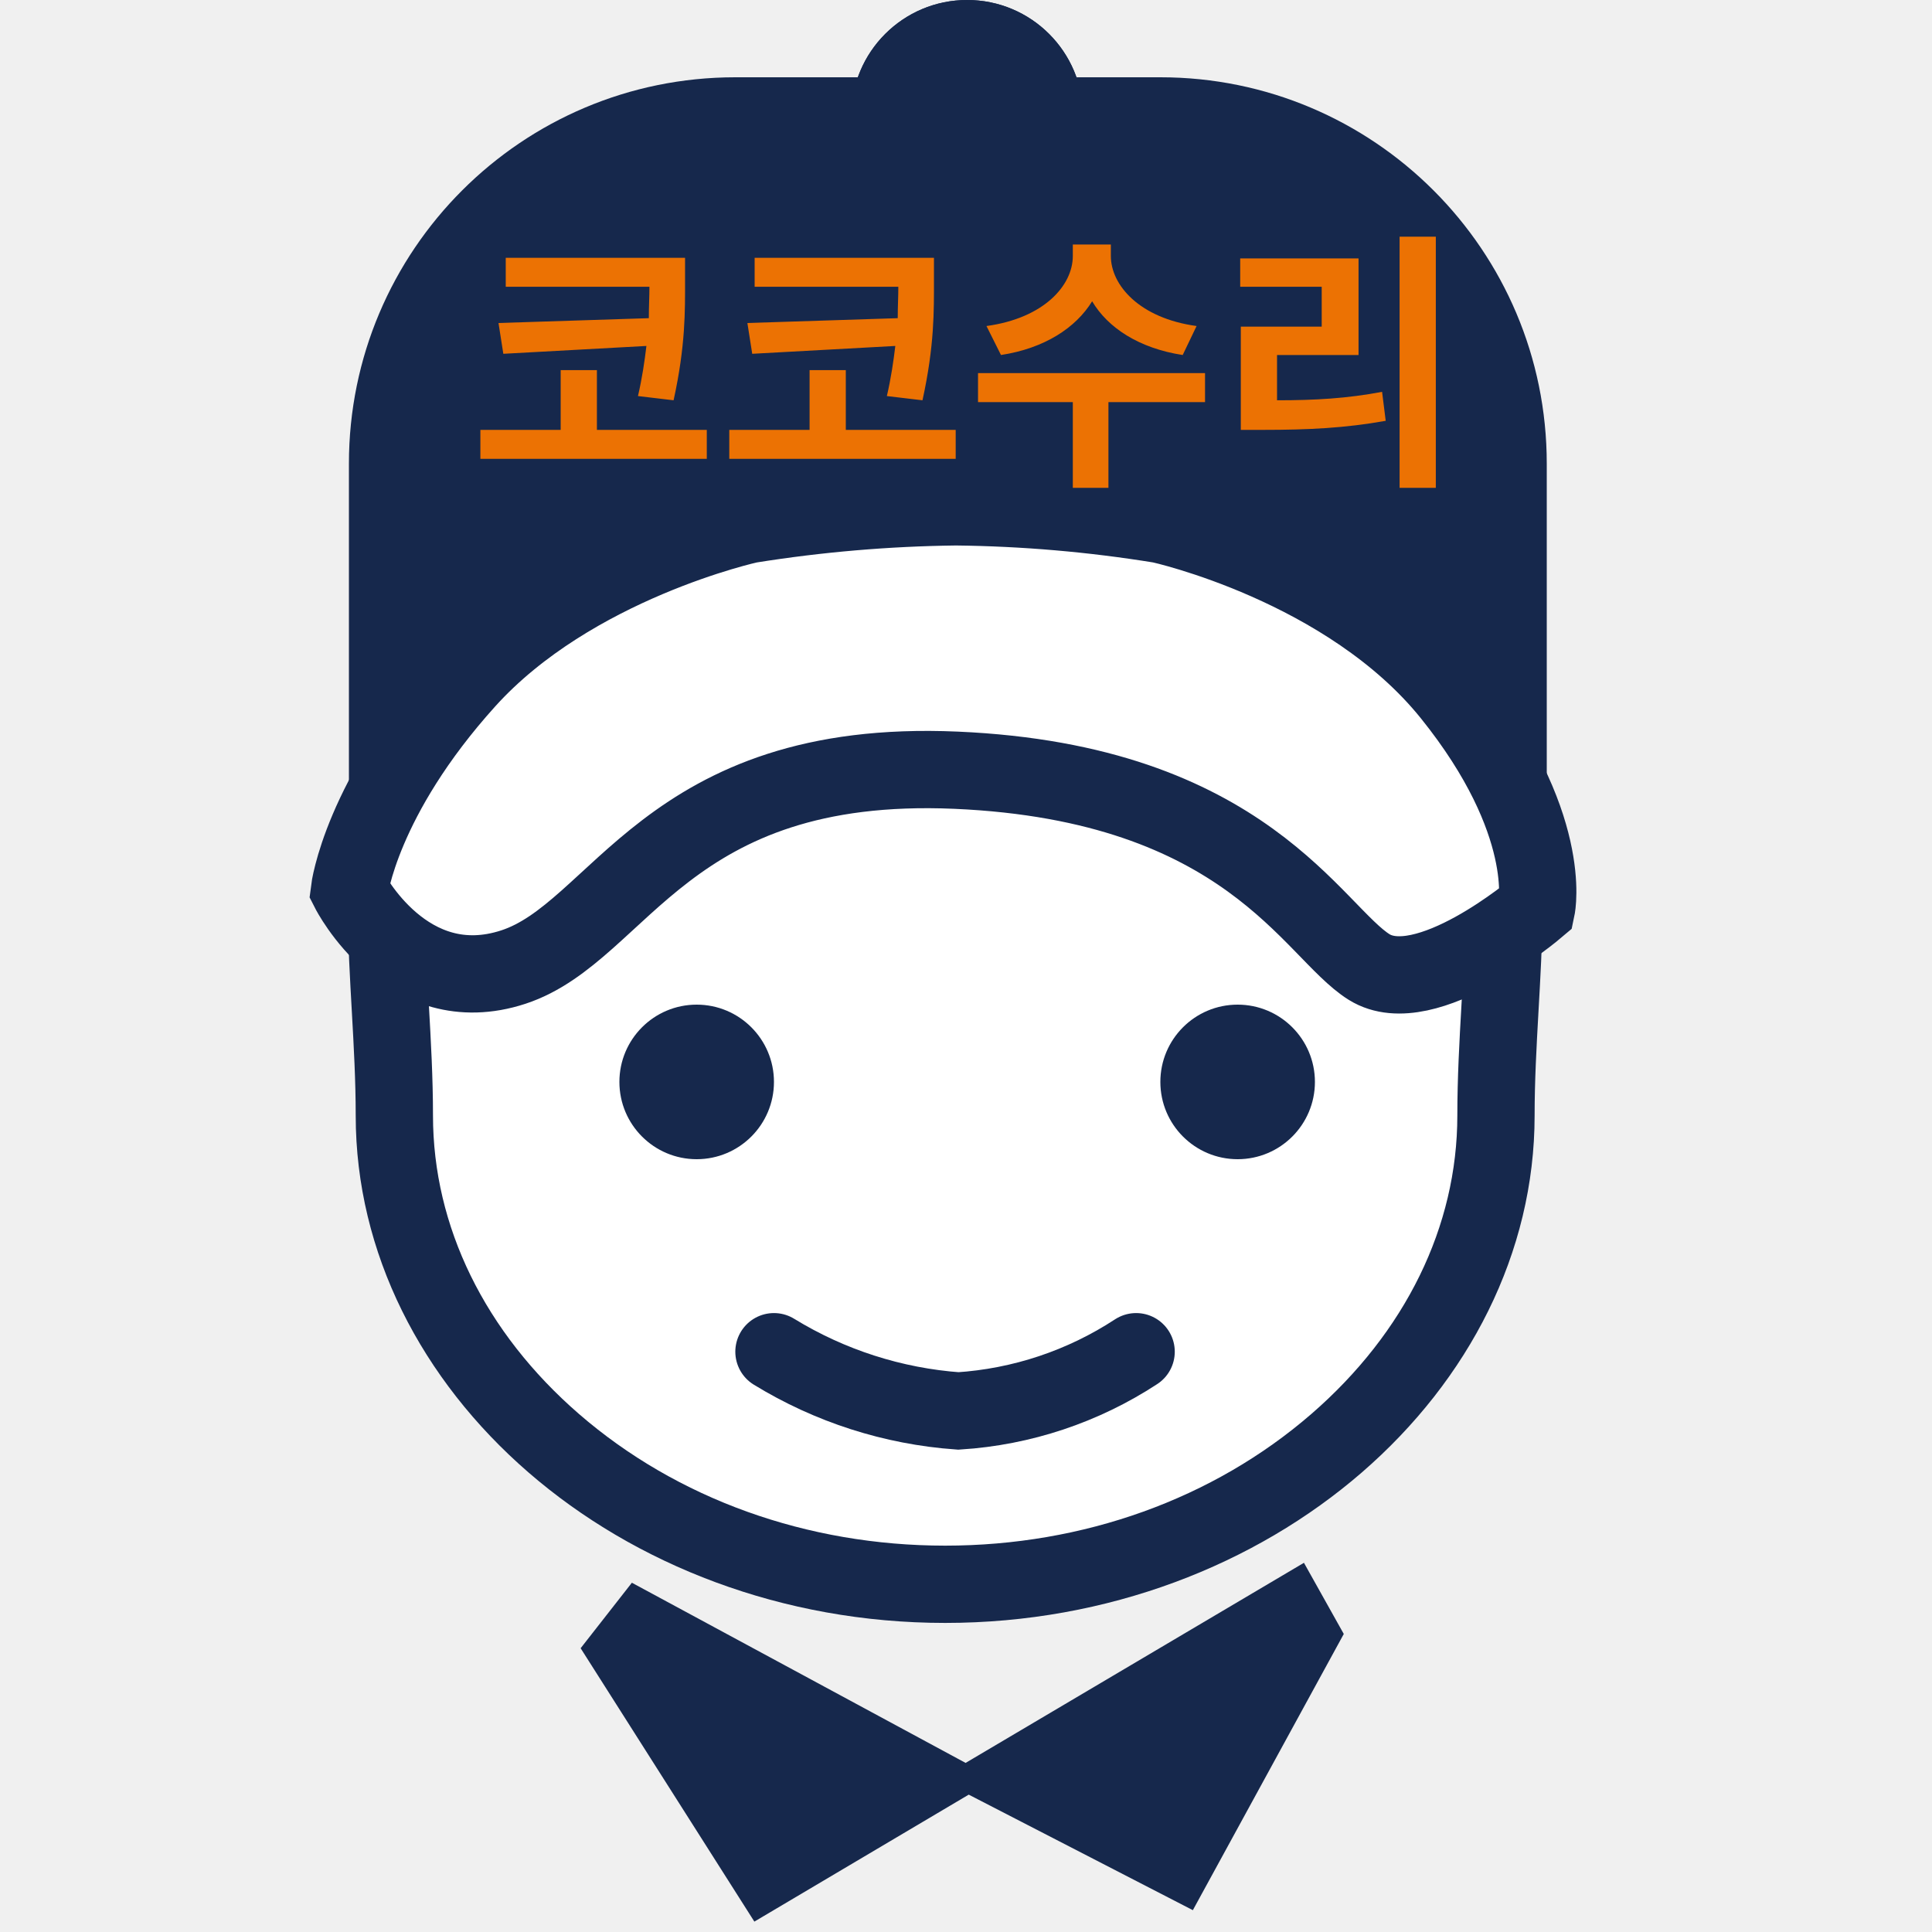
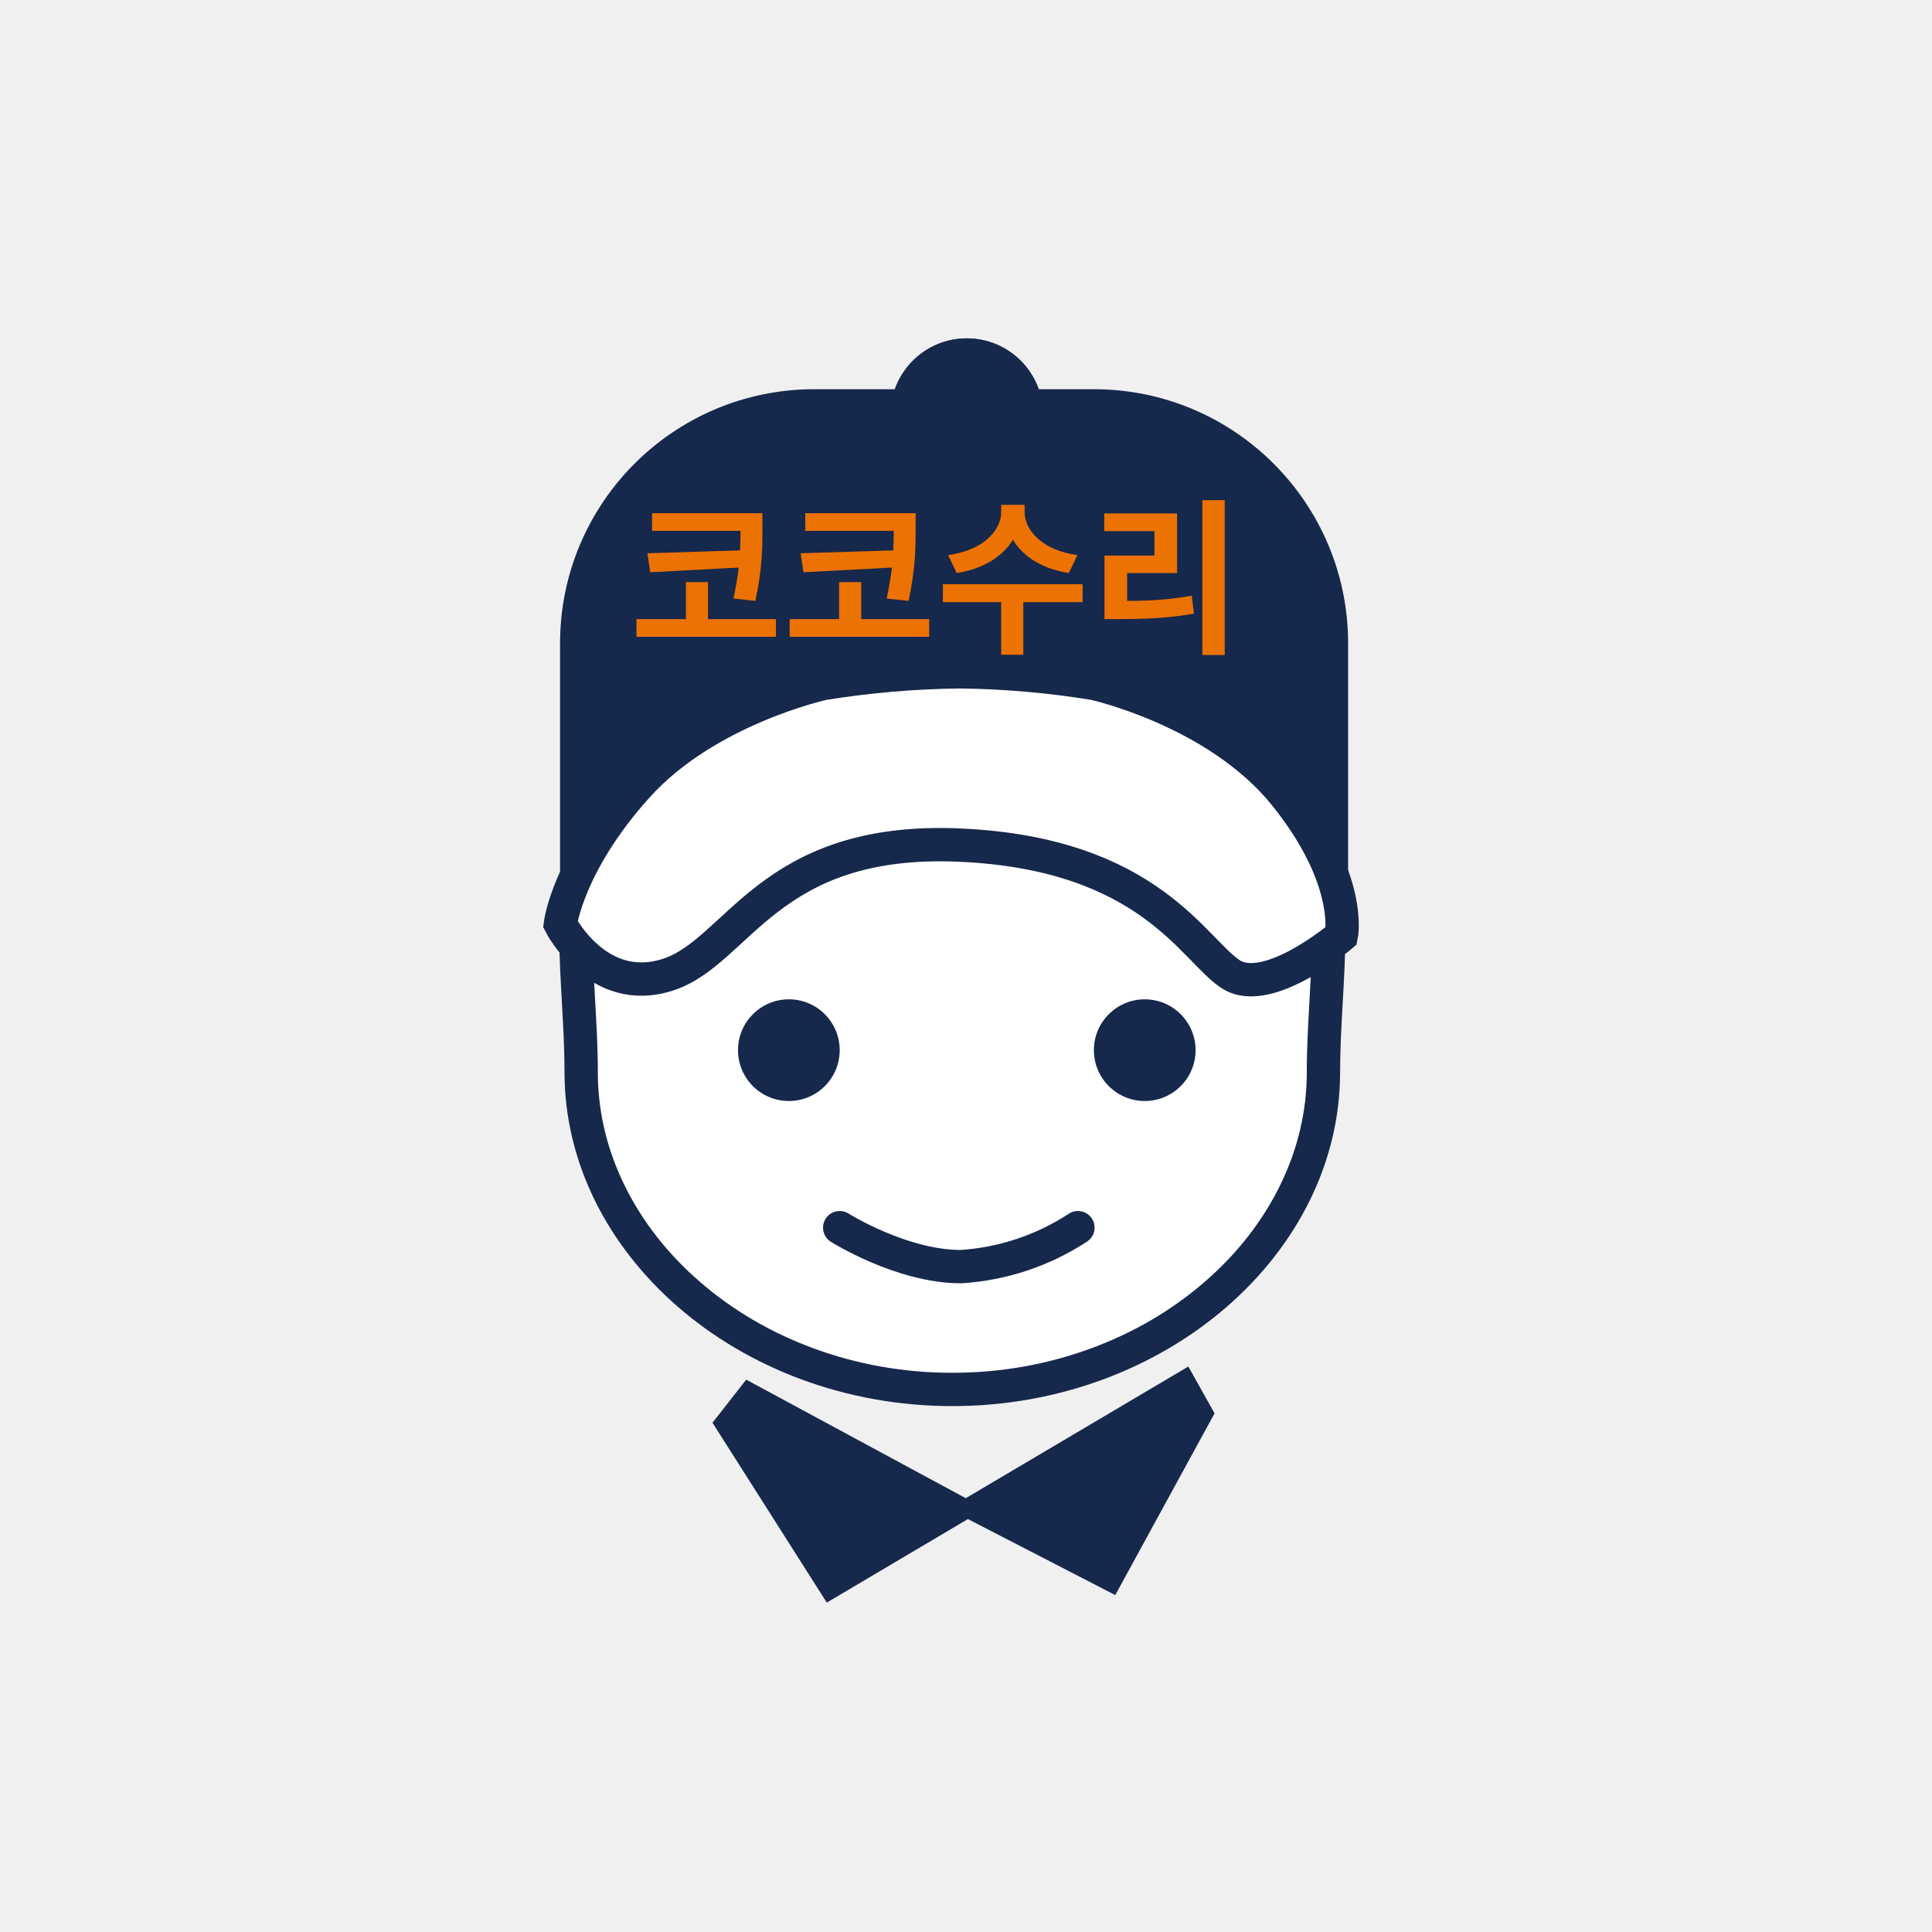
- <svg xmlns="http://www.w3.org/2000/svg" width="50" height="50" viewBox="0 0 50 50">
-   <g id="그룹_8391" data-name="그룹 8391" transform="translate(16781 21410)">
-     <g id="그룹_8357" data-name="그룹 8357" transform="translate(36.03 56)">
-       <g id="그룹_8350" data-name="그룹 8350" transform="translate(-16808.029 -21451.883)">
-         <g id="패스_3587" data-name="패스 3587" transform="translate(0.148 2.525)" fill="#fff">
-           <path d="M 15.312 24.359 C 11.496 24.359 7.897 23.062 5.18 20.706 C 3.882 19.581 2.863 18.28 2.153 16.839 C 1.426 15.365 1.057 13.814 1.057 12.228 C 1.057 11.284 1.004 10.335 0.952 9.416 C 0.862 7.823 0.777 6.318 0.963 4.951 C 1.158 3.513 1.63 2.441 2.447 1.576 C 4.42 -0.511 8.628 -1.525 15.312 -1.525 C 21.996 -1.525 26.204 -0.511 28.177 1.576 C 28.994 2.441 29.465 3.513 29.661 4.951 C 29.847 6.318 29.762 7.823 29.672 9.416 C 29.62 10.335 29.567 11.284 29.567 12.228 C 29.567 13.814 29.198 15.365 28.471 16.839 C 27.76 18.28 26.742 19.581 25.444 20.706 C 22.727 23.062 19.128 24.359 15.312 24.359 Z" stroke="none" />
-           <path d="M 15.312 -0.525 C 9.007 -0.525 4.923 0.413 3.174 2.263 C 1.641 3.885 1.784 6.422 1.95 9.36 C 2.003 10.292 2.057 11.256 2.057 12.228 C 2.057 15.096 3.399 17.838 5.835 19.951 C 8.371 22.149 11.736 23.359 15.312 23.359 C 18.888 23.359 22.253 22.149 24.789 19.951 C 27.225 17.838 28.567 15.096 28.567 12.228 C 28.567 11.256 28.621 10.292 28.674 9.36 C 28.84 6.422 28.983 3.885 27.45 2.263 C 25.701 0.413 21.617 -0.525 15.312 -0.525 M 15.312 -2.525 C 33.716 -2.525 30.567 5.114 30.567 12.228 C 30.567 19.343 23.737 25.359 15.312 25.359 C 6.887 25.359 0.057 19.343 0.057 12.228 C 0.057 5.114 -3.092 -2.525 15.312 -2.525 Z" stroke="none" fill="#16284c" />
+ <svg xmlns="http://www.w3.org/2000/svg" width="116" height="116" viewBox="0 0 116 116">
+   <g id="그룹_8698" data-name="그룹 8698" transform="translate(-18061.999 17534)">
+     <g id="그룹_8695" data-name="그룹 8695">
+       <g id="그룹_8692" data-name="그룹 8692">
+         <g id="그룹_8683" data-name="그룹 8683" transform="translate(0 20)">
+           <g id="그룹_8687" data-name="그룹 8687">
+             <g id="그룹_8681" data-name="그룹 8681" transform="translate(18062.088 -17554)">
+               <rect id="사각형_2197" data-name="사각형 2197" width="116" height="116" transform="translate(-0.089)" fill="none" />
+             </g>
+           </g>
+         </g>
+         <g id="그룹_8697" data-name="그룹 8697" transform="translate(18081.842 -17513.684)">
+           <g id="그룹_8357" data-name="그룹 8357" transform="translate(13.738)">
+             <g id="그룹_8350" data-name="그룹 8350" transform="translate(0 21.547)">
+               <g id="패스_3587" data-name="패스 3587" transform="translate(0.148 2.525)" fill="#fff">
+                 <path d="M 23.449 39.036 C 20.431 39.036 17.499 38.517 14.732 37.493 C 12.079 36.512 9.693 35.111 7.64 33.331 C 5.605 31.567 4.007 29.526 2.891 27.263 C 1.746 24.942 1.165 22.495 1.165 19.993 C 1.165 18.568 1.083 17.126 1.005 15.731 C 0.737 10.979 0.483 6.491 3.43 3.373 C 4.901 1.817 7.068 0.667 10.054 -0.143 C 13.435 -1.06 17.941 -1.525 23.449 -1.525 C 28.956 -1.525 33.462 -1.06 36.844 -0.143 C 39.829 0.667 41.996 1.817 43.467 3.373 C 46.414 6.491 46.16 10.979 45.892 15.731 C 45.814 17.126 45.732 18.568 45.732 19.993 C 45.732 22.495 45.151 24.942 44.006 27.263 C 42.89 29.526 41.292 31.567 39.257 33.331 C 37.204 35.111 34.818 36.512 32.165 37.493 C 29.398 38.517 26.466 39.036 23.449 39.036 Z" stroke="none" />
+                 <path d="M 23.449 -0.525 C 18.03 -0.525 13.611 -0.072 10.315 0.822 C 7.512 1.582 5.498 2.642 4.157 4.06 C 2.981 5.304 2.301 6.858 2.017 8.949 C 1.739 10.991 1.867 13.266 2.003 15.675 C 2.083 17.083 2.165 18.539 2.165 19.993 C 2.165 22.341 2.711 24.638 3.788 26.821 C 4.845 28.963 6.361 30.899 8.295 32.575 C 10.257 34.276 12.539 35.616 15.079 36.555 C 17.734 37.538 20.55 38.036 23.449 38.036 C 26.347 38.036 29.163 37.538 31.818 36.555 C 34.358 35.616 36.64 34.276 38.602 32.575 C 40.536 30.899 42.052 28.963 43.109 26.821 C 44.186 24.638 44.732 22.341 44.732 19.993 C 44.732 18.539 44.814 17.083 44.894 15.675 C 45.03 13.266 45.158 10.991 44.88 8.949 C 44.596 6.858 43.916 5.304 42.74 4.06 C 41.399 2.642 39.385 1.582 36.582 0.822 C 33.286 -0.072 28.867 -0.525 23.449 -0.525 M 23.449 -2.525 C 51.539 -2.525 46.732 9.134 46.732 19.993 C 46.732 30.852 36.308 40.036 23.449 40.036 C 10.589 40.036 0.165 30.852 0.165 19.993 C 0.165 9.134 -4.642 -2.525 23.449 -2.525 Z" stroke="none" fill="#16284c" />
+               </g>
+             </g>
+             <path id="합치기_125" data-name="합치기 125" d="M0,3.375,2.025.788,15.208,7.905,28.571,0l1.574,2.812-5.962,10.91L15.336,9.158,6.863,14.174Z" transform="translate(9.197 61.732)" fill="#16284c" />
+             <circle id="타원_281" data-name="타원 281" cx="3.053" cy="3.053" r="3.053" transform="translate(10.729 39.684)" fill="#16284c" />
+             <circle id="타원_282" data-name="타원 282" cx="3.053" cy="3.053" r="3.053" transform="translate(32.097 39.684)" fill="#16284c" />
+             <g id="그룹_8356" data-name="그룹 8356" transform="translate(0.045)">
+               <g id="그룹_8355" data-name="그룹 8355">
+                 <g id="타원_283" data-name="타원 283" transform="translate(19.842)" fill="#16284c" stroke="#16284c" stroke-width="1">
+                   <circle cx="4.579" cy="4.579" r="4.579" stroke="none" />
+                   <circle cx="4.579" cy="4.579" r="4.079" fill="none" />
+                 </g>
+                 <path id="패스_3597" data-name="패스 3597" d="M15.263,1H32.053A15.263,15.263,0,0,1,47.316,16.263V33.053L24.421,26.685,0,33.053V16.263A15.263,15.263,0,0,1,15.263,1Z" transform="translate(0 2.053)" fill="#16284c" />
+                 <path id="패스_3598" data-name="패스 3598" d="M-16751.34-21411.223s2.246,4.418,6.48,3.029,6-8.275,17.48-7.775,14.09,6.387,16.324,7.775,6.609-2.334,6.609-2.334.707-3.365-3.375-8.445-11.477-6.7-11.477-6.7a54.108,54.108,0,0,0-8.082-.7,55.759,55.759,0,0,0-8.156.7s-6.988,1.52-11.172,6.158S-16751.34-21411.223-16751.34-21411.223Z" transform="translate(16751.357 21446.393)" fill="#fff" stroke="#16284c" stroke-width="2" />
+               </g>
+               <text id="코코수리" transform="translate(22.579 18.105)" fill="#ec7203" font-size="10" font-family="NotoSansCJKkr-Bold, Noto Sans CJK KR" font-weight="700">
+                 <tspan x="-18.4" y="0">코코수리</tspan>
+               </text>
+             </g>
+             <path id="패스_3599" data-name="패스 3599" d="M-16797-21432.02s3.711,2.34,7.285,2.34a14.507,14.507,0,0,0,7.02-2.34" transform="translate(16813.834 21485.414)" fill="none" stroke="#16284c" stroke-linecap="round" stroke-width="2" />
+           </g>
        </g>
      </g>
-       <path id="합치기_125" data-name="합치기 125" d="M3.45,3.158,4.776,1.463l8.637,4.663L22.169.947,23.2,2.789,19.294,9.937l-5.8-2.99L7.946,10.233Z" transform="translate(-16805.453 -21426.502)" fill="#16284c" />
-       <circle id="타원_281" data-name="타원 281" cx="2" cy="2" r="2" transform="translate(-16801 -21440)" fill="#16284c" />
-       <circle id="타원_282" data-name="타원 282" cx="2" cy="2" r="2" transform="translate(-16787 -21440)" fill="#16284c" />
-       <g id="그룹_8356" data-name="그룹 8356">
-         <g id="그룹_8355" data-name="그룹 8355">
-           <g id="타원_283" data-name="타원 283" transform="translate(-16795 -21466)" fill="#16284c" stroke="#16284c" stroke-width="1">
-             <circle cx="3" cy="3" r="3" stroke="none" />
-             <circle cx="3" cy="3" r="2.5" fill="none" />
-           </g>
-           <path id="패스_3597" data-name="패스 3597" d="M10,1H21A10,10,0,0,1,31,11V22L16,17.828,0,22V11A10,10,0,0,1,10,1Z" transform="translate(-16808 -21465)" fill="#16284c" />
-           <path id="패스_3598" data-name="패스 3598" d="M-16751.34-21416.445s1.471,2.895,4.246,1.984,3.928-5.422,11.453-5.094,9.23,4.184,10.693,5.094,4.332-1.529,4.332-1.529.463-2.205-2.213-5.533-7.518-4.391-7.518-4.391a35.456,35.456,0,0,0-5.295-.457,36.551,36.551,0,0,0-5.346.457s-4.578,1-7.318,4.035S-16751.34-21416.445-16751.34-21416.445Z" transform="translate(-56.648 -26.512)" fill="#fff" stroke="#16284c" stroke-width="2" />
-         </g>
-         <text id="코코수리" transform="translate(-16792 -21454)" fill="#ec7203" font-size="7" font-family="NotoSansCJKkr-Bold, Noto Sans CJK KR" font-weight="700">
-           <tspan x="-12.88" y="0">코코수리</tspan>
-         </text>
-       </g>
-       <path id="패스_3599" data-name="패스 3599" d="M-16797-21432.018a10.566,10.566,0,0,0,4.773,1.533,9.5,9.5,0,0,0,4.6-1.533" transform="translate(0 1)" fill="none" stroke="#16284c" stroke-linecap="round" stroke-width="2" />
    </g>
-     <rect id="사각형_2957" data-name="사각형 2957" width="50" height="50" transform="translate(-16781 -21410)" fill="none" />
  </g>
</svg>
